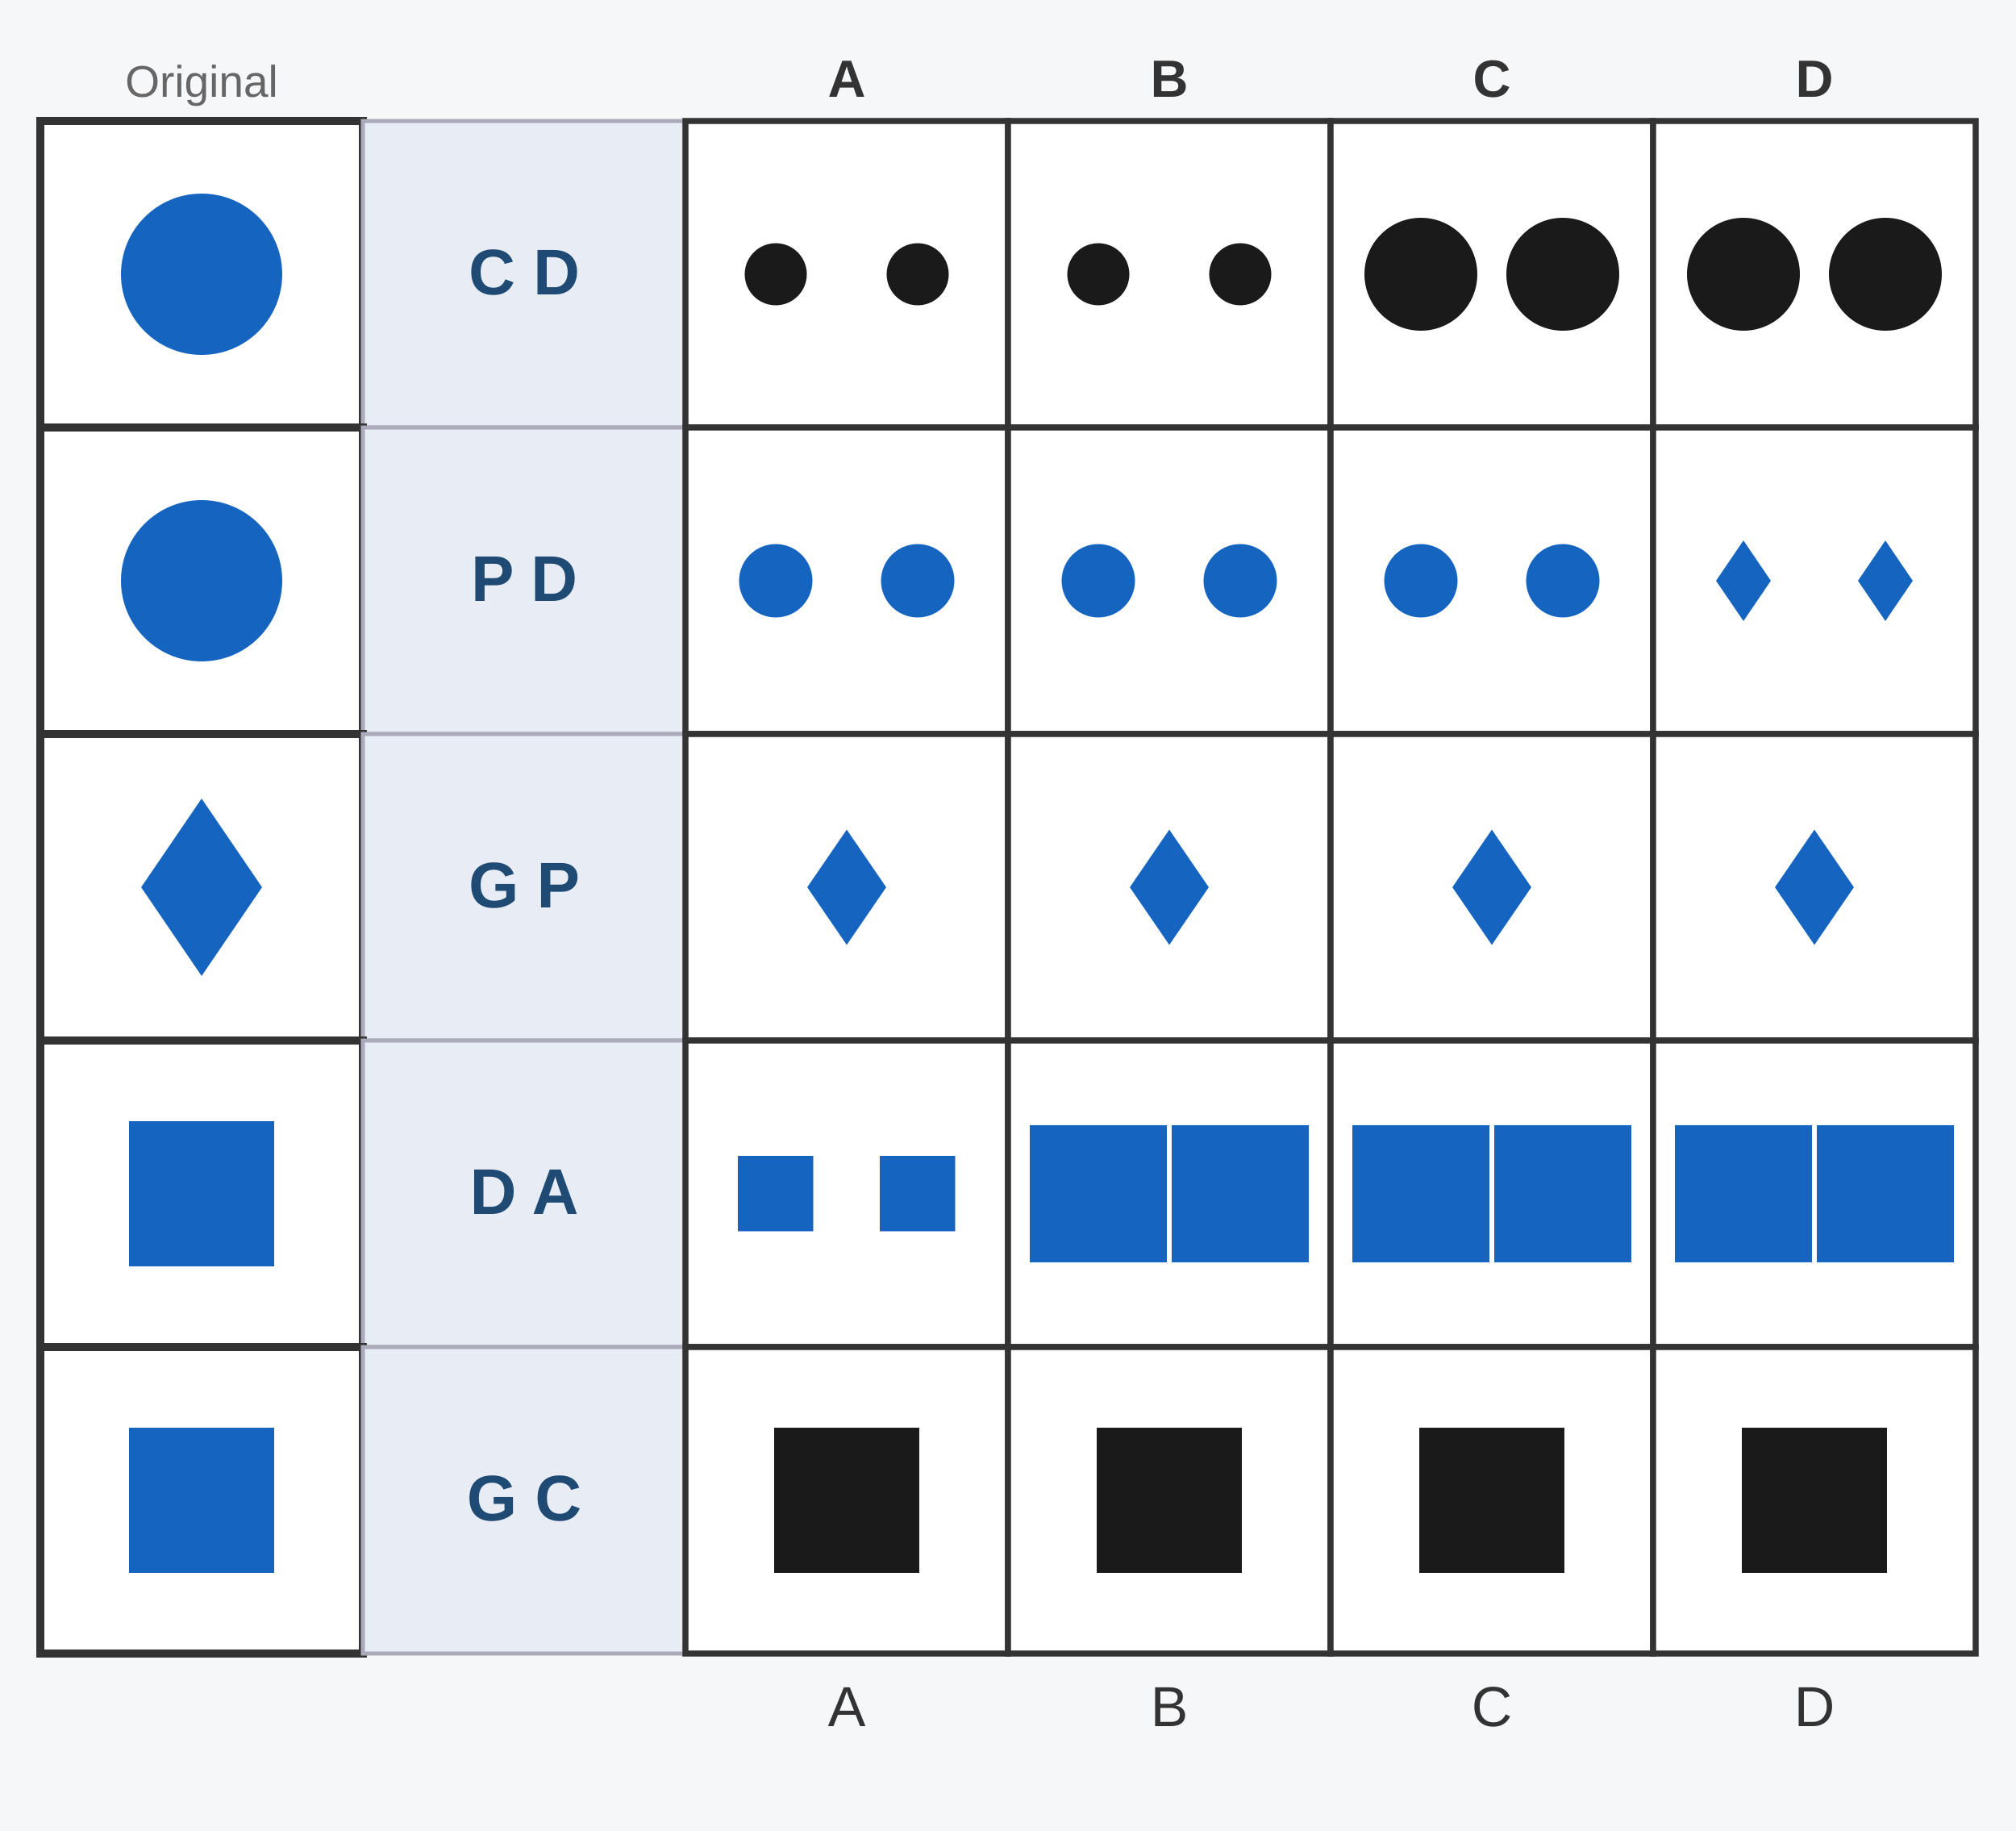
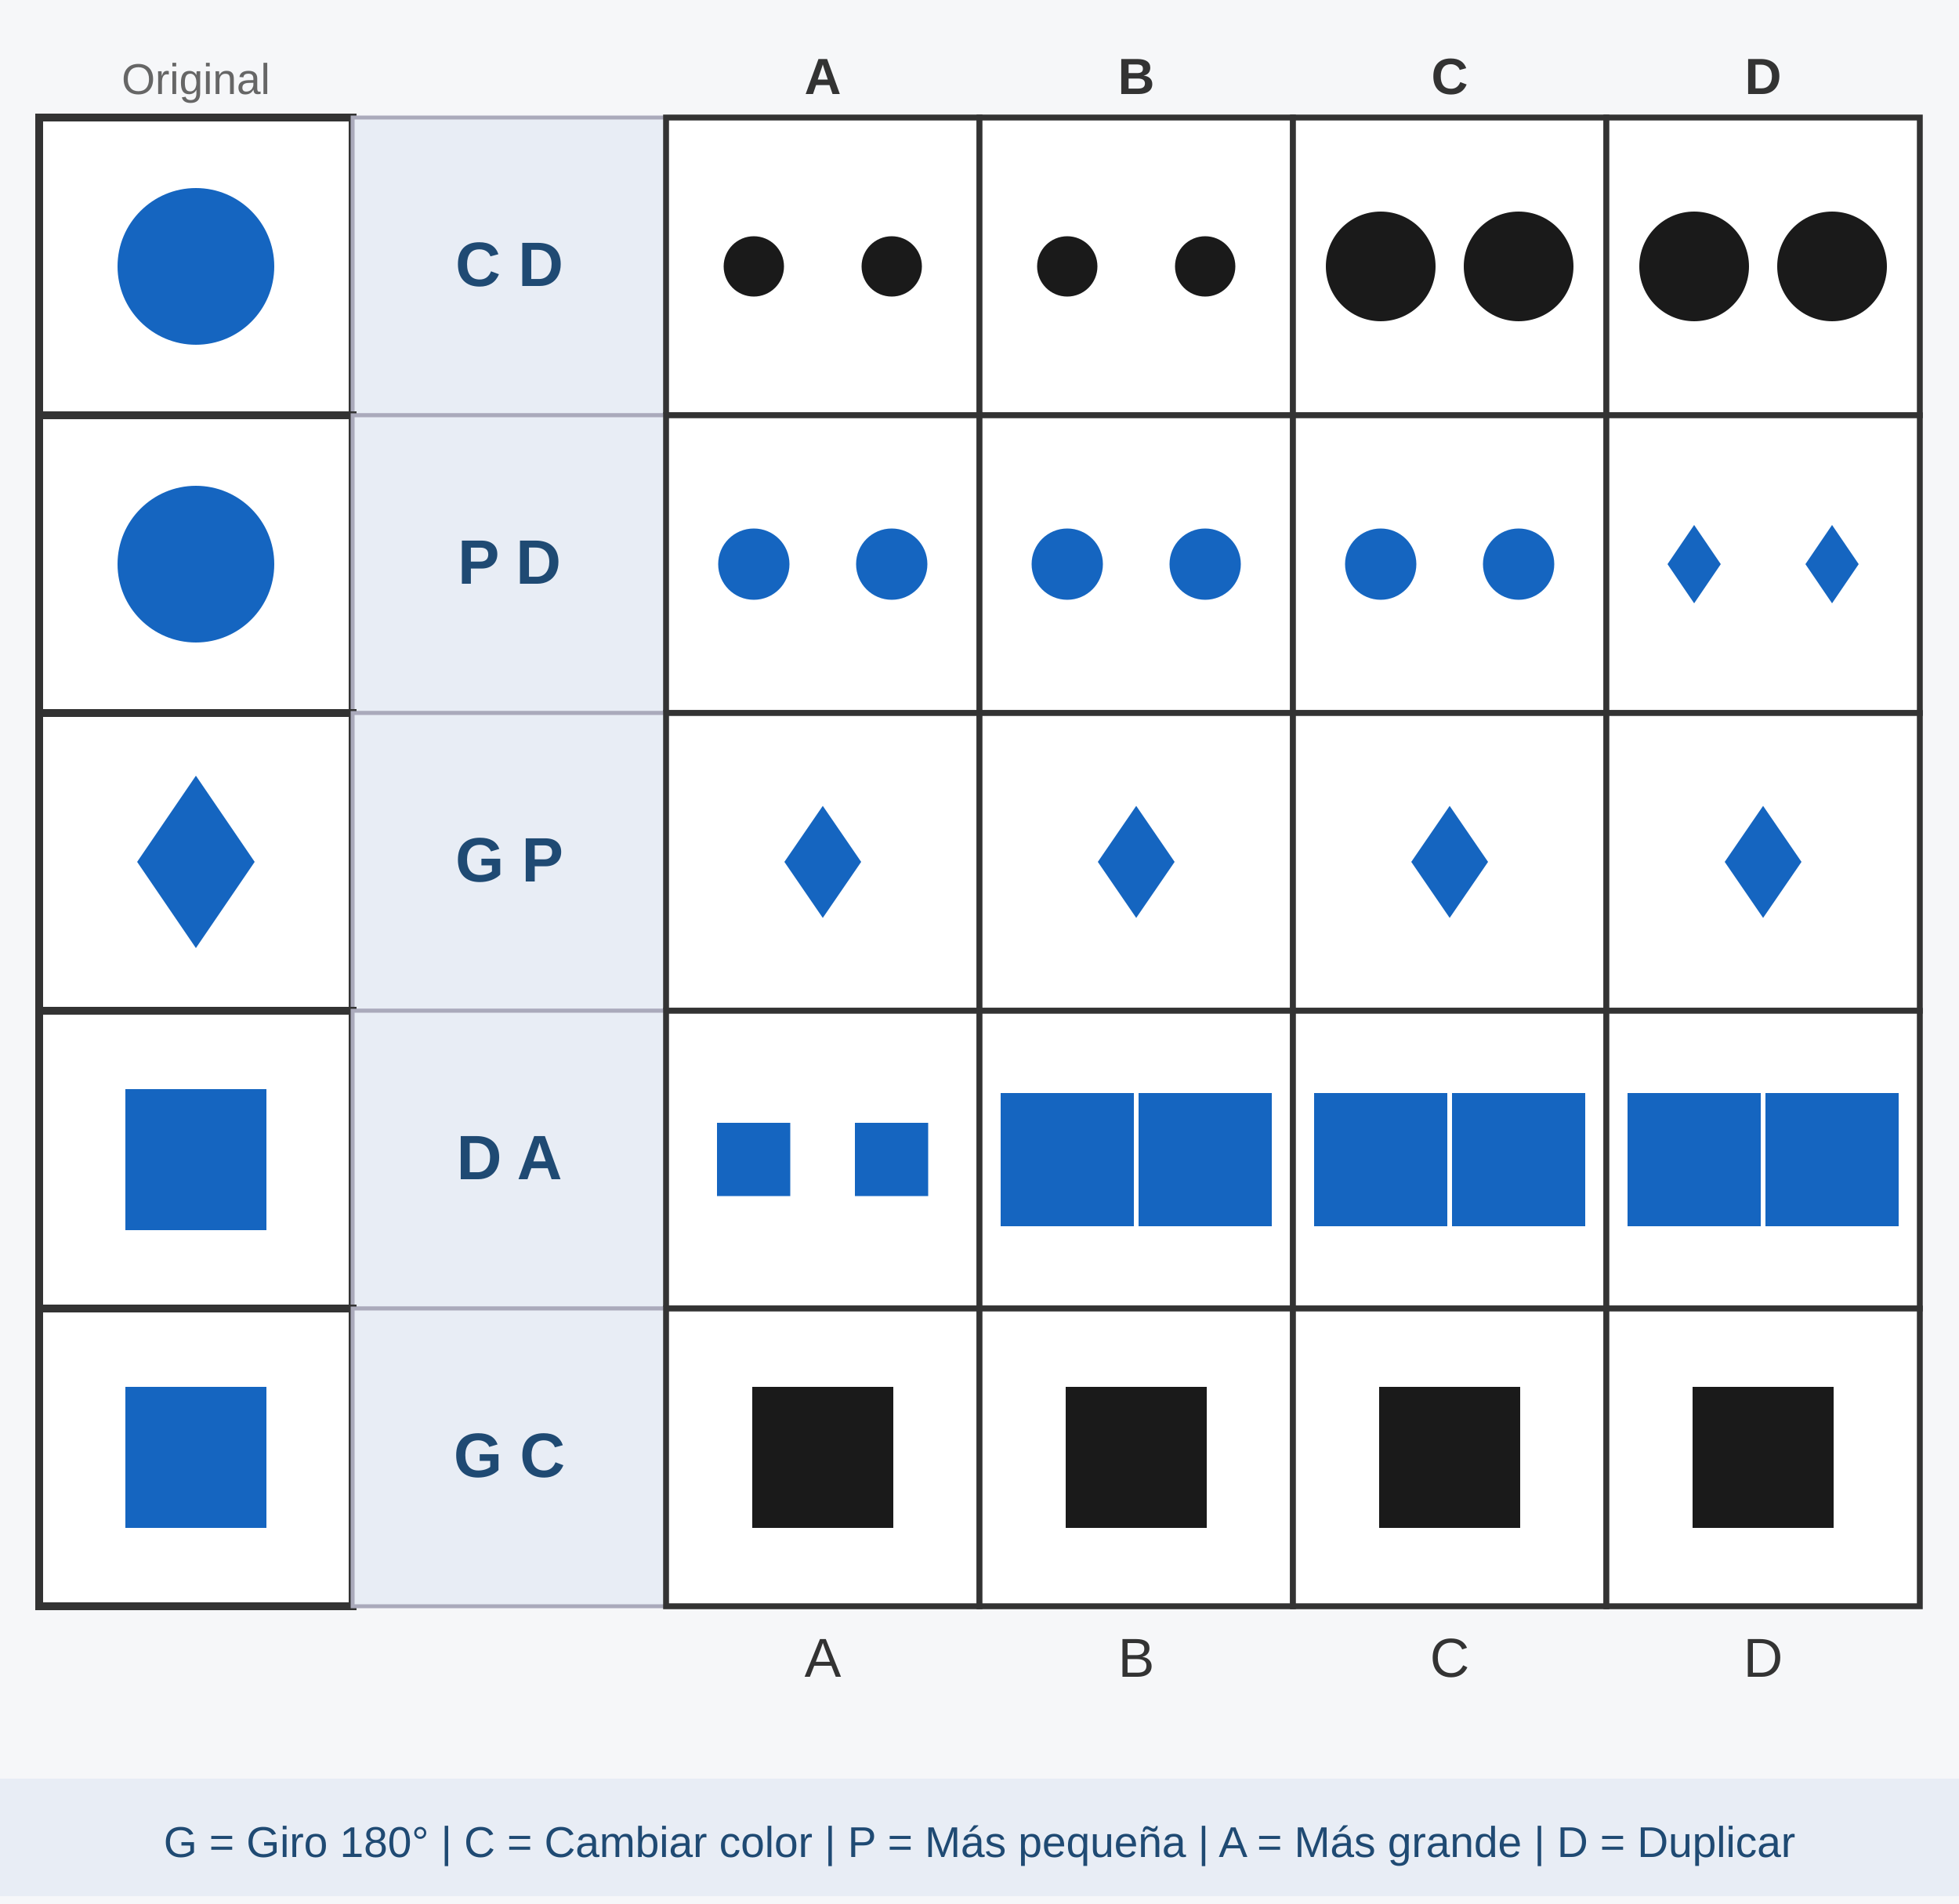
- <svg xmlns="http://www.w3.org/2000/svg" width="500" height="454" viewBox="0 0 500 454" font-family="Arial,sans-serif">
+ <svg xmlns="http://www.w3.org/2000/svg" width="500" height="486" viewBox="0 0 500 486" font-family="Arial,sans-serif">
  <rect width="100%" height="100%" fill="#f6f7f9" />
  <text x="50" y="24" font-size="11" fill="#666" text-anchor="middle">Original</text>
  <text x="210" y="24" font-size="13" font-weight="700" fill="#333" text-anchor="middle">A</text>
  <text x="290" y="24" font-size="13" font-weight="700" fill="#333" text-anchor="middle">B</text>
  <text x="370" y="24" font-size="13" font-weight="700" fill="#333" text-anchor="middle">C</text>
  <text x="450" y="24" font-size="13" font-weight="700" fill="#333" text-anchor="middle">D</text>
  <rect x="10" y="30" width="80" height="76" fill="white" stroke="#333" stroke-width="2" />
  <circle cx="50.0" cy="68.0" r="20.0" fill="#1565C0" />
  <rect x="90" y="30" width="80" height="76" fill="#e8edf5" stroke="#aab" stroke-width="1" />
  <text x="130" y="73" font-size="16" font-weight="700" fill="#1f4a73" text-anchor="middle">C D</text>
  <rect x="170" y="30" width="80" height="76" fill="white" stroke="#333" stroke-width="1.5" />
  <circle cx="192.4" cy="68.0" r="7.7" fill="#1a1a1a" />
  <circle cx="227.6" cy="68.0" r="7.7" fill="#1a1a1a" />
  <rect x="250" y="30" width="80" height="76" fill="white" stroke="#333" stroke-width="1.5" />
  <circle cx="272.4" cy="68.0" r="7.7" fill="#1a1a1a" />
  <circle cx="307.6" cy="68.0" r="7.7" fill="#1a1a1a" />
  <rect x="330" y="30" width="80" height="76" fill="white" stroke="#333" stroke-width="1.5" />
  <circle cx="352.4" cy="68.0" r="14.0" fill="#1a1a1a" />
  <circle cx="387.6" cy="68.0" r="14.0" fill="#1a1a1a" />
  <rect x="410" y="30" width="80" height="76" fill="white" stroke="#333" stroke-width="1.5" />
  <circle cx="432.4" cy="68.0" r="14.0" fill="#1a1a1a" />
  <circle cx="467.6" cy="68.0" r="14.0" fill="#1a1a1a" />
  <rect x="10" y="106" width="80" height="76" fill="white" stroke="#333" stroke-width="2" />
  <circle cx="50.0" cy="144.0" r="20.0" fill="#1565C0" />
  <rect x="90" y="106" width="80" height="76" fill="#e8edf5" stroke="#aab" stroke-width="1" />
  <text x="130" y="149" font-size="16" font-weight="700" fill="#1f4a73" text-anchor="middle">P D</text>
  <rect x="170" y="106" width="80" height="76" fill="white" stroke="#333" stroke-width="1.5" />
  <circle cx="192.4" cy="144.0" r="9.1" fill="#1565C0" />
  <circle cx="227.6" cy="144.0" r="9.1" fill="#1565C0" />
  <rect x="250" y="106" width="80" height="76" fill="white" stroke="#333" stroke-width="1.5" />
  <circle cx="272.4" cy="144.0" r="9.1" fill="#1565C0" />
  <circle cx="307.6" cy="144.0" r="9.1" fill="#1565C0" />
  <rect x="330" y="106" width="80" height="76" fill="white" stroke="#333" stroke-width="1.5" />
  <circle cx="352.4" cy="144.0" r="9.1" fill="#1565C0" />
  <circle cx="387.6" cy="144.0" r="9.1" fill="#1565C0" />
  <rect x="410" y="106" width="80" height="76" fill="white" stroke="#333" stroke-width="1.5" />
  <polygon points="432.4,134.0 439.2,144.0 432.4,154.0 425.6,144.0" fill="#1565C0" />
  <polygon points="467.6,134.0 474.4,144.0 467.6,154.0 460.8,144.0" fill="#1565C0" />
  <rect x="10" y="182" width="80" height="76" fill="white" stroke="#333" stroke-width="2" />
  <polygon points="50.0,198.0 65.0,220.0 50.0,242.0 35.0,220.0" fill="#1565C0" />
  <rect x="90" y="182" width="80" height="76" fill="#e8edf5" stroke="#aab" stroke-width="1" />
  <text x="130" y="225" font-size="16" font-weight="700" fill="#1f4a73" text-anchor="middle">G P</text>
  <rect x="170" y="182" width="80" height="76" fill="white" stroke="#333" stroke-width="1.5" />
  <polygon points="210.0,205.7 219.8,220.0 210.0,234.3 200.2,220.0" fill="#1565C0" />
  <rect x="250" y="182" width="80" height="76" fill="white" stroke="#333" stroke-width="1.5" />
  <polygon points="290.0,205.7 299.8,220.0 290.0,234.3 280.2,220.0" fill="#1565C0" />
  <rect x="330" y="182" width="80" height="76" fill="white" stroke="#333" stroke-width="1.5" />
  <polygon points="370.0,205.7 379.8,220.0 370.0,234.3 360.2,220.0" fill="#1565C0" />
  <rect x="410" y="182" width="80" height="76" fill="white" stroke="#333" stroke-width="1.5" />
  <polygon points="450.0,205.7 459.8,220.0 450.0,234.3 440.2,220.0" fill="#1565C0" />
  <rect x="10" y="258" width="80" height="76" fill="white" stroke="#333" stroke-width="2" />
  <rect x="32.0" y="278.0" width="36.0" height="36.0" fill="#1565C0" />
  <rect x="90" y="258" width="80" height="76" fill="#e8edf5" stroke="#aab" stroke-width="1" />
  <text x="130" y="301" font-size="16" font-weight="700" fill="#1f4a73" text-anchor="middle">D A</text>
  <rect x="170" y="258" width="80" height="76" fill="white" stroke="#333" stroke-width="1.5" />
  <rect x="183.0" y="286.6" width="18.7" height="18.7" fill="#1565C0" />
  <rect x="218.2" y="286.6" width="18.7" height="18.7" fill="#1565C0" />
  <rect x="250" y="258" width="80" height="76" fill="white" stroke="#333" stroke-width="1.5" />
  <rect x="255.4" y="279.0" width="34.0" height="34.0" fill="#1565C0" />
  <rect x="290.6" y="279.0" width="34.0" height="34.0" fill="#1565C0" />
  <rect x="330" y="258" width="80" height="76" fill="white" stroke="#333" stroke-width="1.5" />
  <rect x="335.4" y="279.0" width="34.0" height="34.0" fill="#1565C0" />
  <rect x="370.6" y="279.0" width="34.0" height="34.0" fill="#1565C0" />
  <rect x="410" y="258" width="80" height="76" fill="white" stroke="#333" stroke-width="1.5" />
  <rect x="415.4" y="279.0" width="34.0" height="34.0" fill="#1565C0" />
  <rect x="450.6" y="279.0" width="34.0" height="34.0" fill="#1565C0" />
  <rect x="10" y="334" width="80" height="76" fill="white" stroke="#333" stroke-width="2" />
  <rect x="32.0" y="354.0" width="36.0" height="36.0" fill="#1565C0" />
  <rect x="90" y="334" width="80" height="76" fill="#e8edf5" stroke="#aab" stroke-width="1" />
  <text x="130" y="377" font-size="16" font-weight="700" fill="#1f4a73" text-anchor="middle">G C</text>
  <rect x="170" y="334" width="80" height="76" fill="white" stroke="#333" stroke-width="1.5" />
  <rect x="192.0" y="354.0" width="36.0" height="36.0" fill="#1a1a1a" />
  <rect x="250" y="334" width="80" height="76" fill="white" stroke="#333" stroke-width="1.5" />
  <rect x="272.0" y="354.0" width="36.0" height="36.0" fill="#1a1a1a" />
  <rect x="330" y="334" width="80" height="76" fill="white" stroke="#333" stroke-width="1.5" />
  <rect x="352.0" y="354.0" width="36.0" height="36.0" fill="#1a1a1a" />
  <rect x="410" y="334" width="80" height="76" fill="white" stroke="#333" stroke-width="1.5" />
  <rect x="432.0" y="354.0" width="36.0" height="36.0" fill="#1a1a1a" />
  <text x="210" y="428" font-size="14" font-weight="normal" fill="#333" text-anchor="middle">A</text>
  <text x="290" y="428" font-size="14" font-weight="normal" fill="#333" text-anchor="middle">B</text>
  <text x="370" y="428" font-size="14" font-weight="normal" fill="#333" text-anchor="middle">C</text>
  <text x="450" y="428" font-size="14" font-weight="normal" fill="#333" text-anchor="middle">D</text>
+   <rect x="0" y="454" width="500" height="30" fill="#e8edf5" />
+   <text x="250" y="474" font-size="11" fill="#1f4a73" text-anchor="middle" font-family="Arial,sans-serif">G = Giro 180°  |  C = Cambiar color  |  P = Más pequeña  |  A = Más grande  |  D = Duplicar</text>
</svg>
